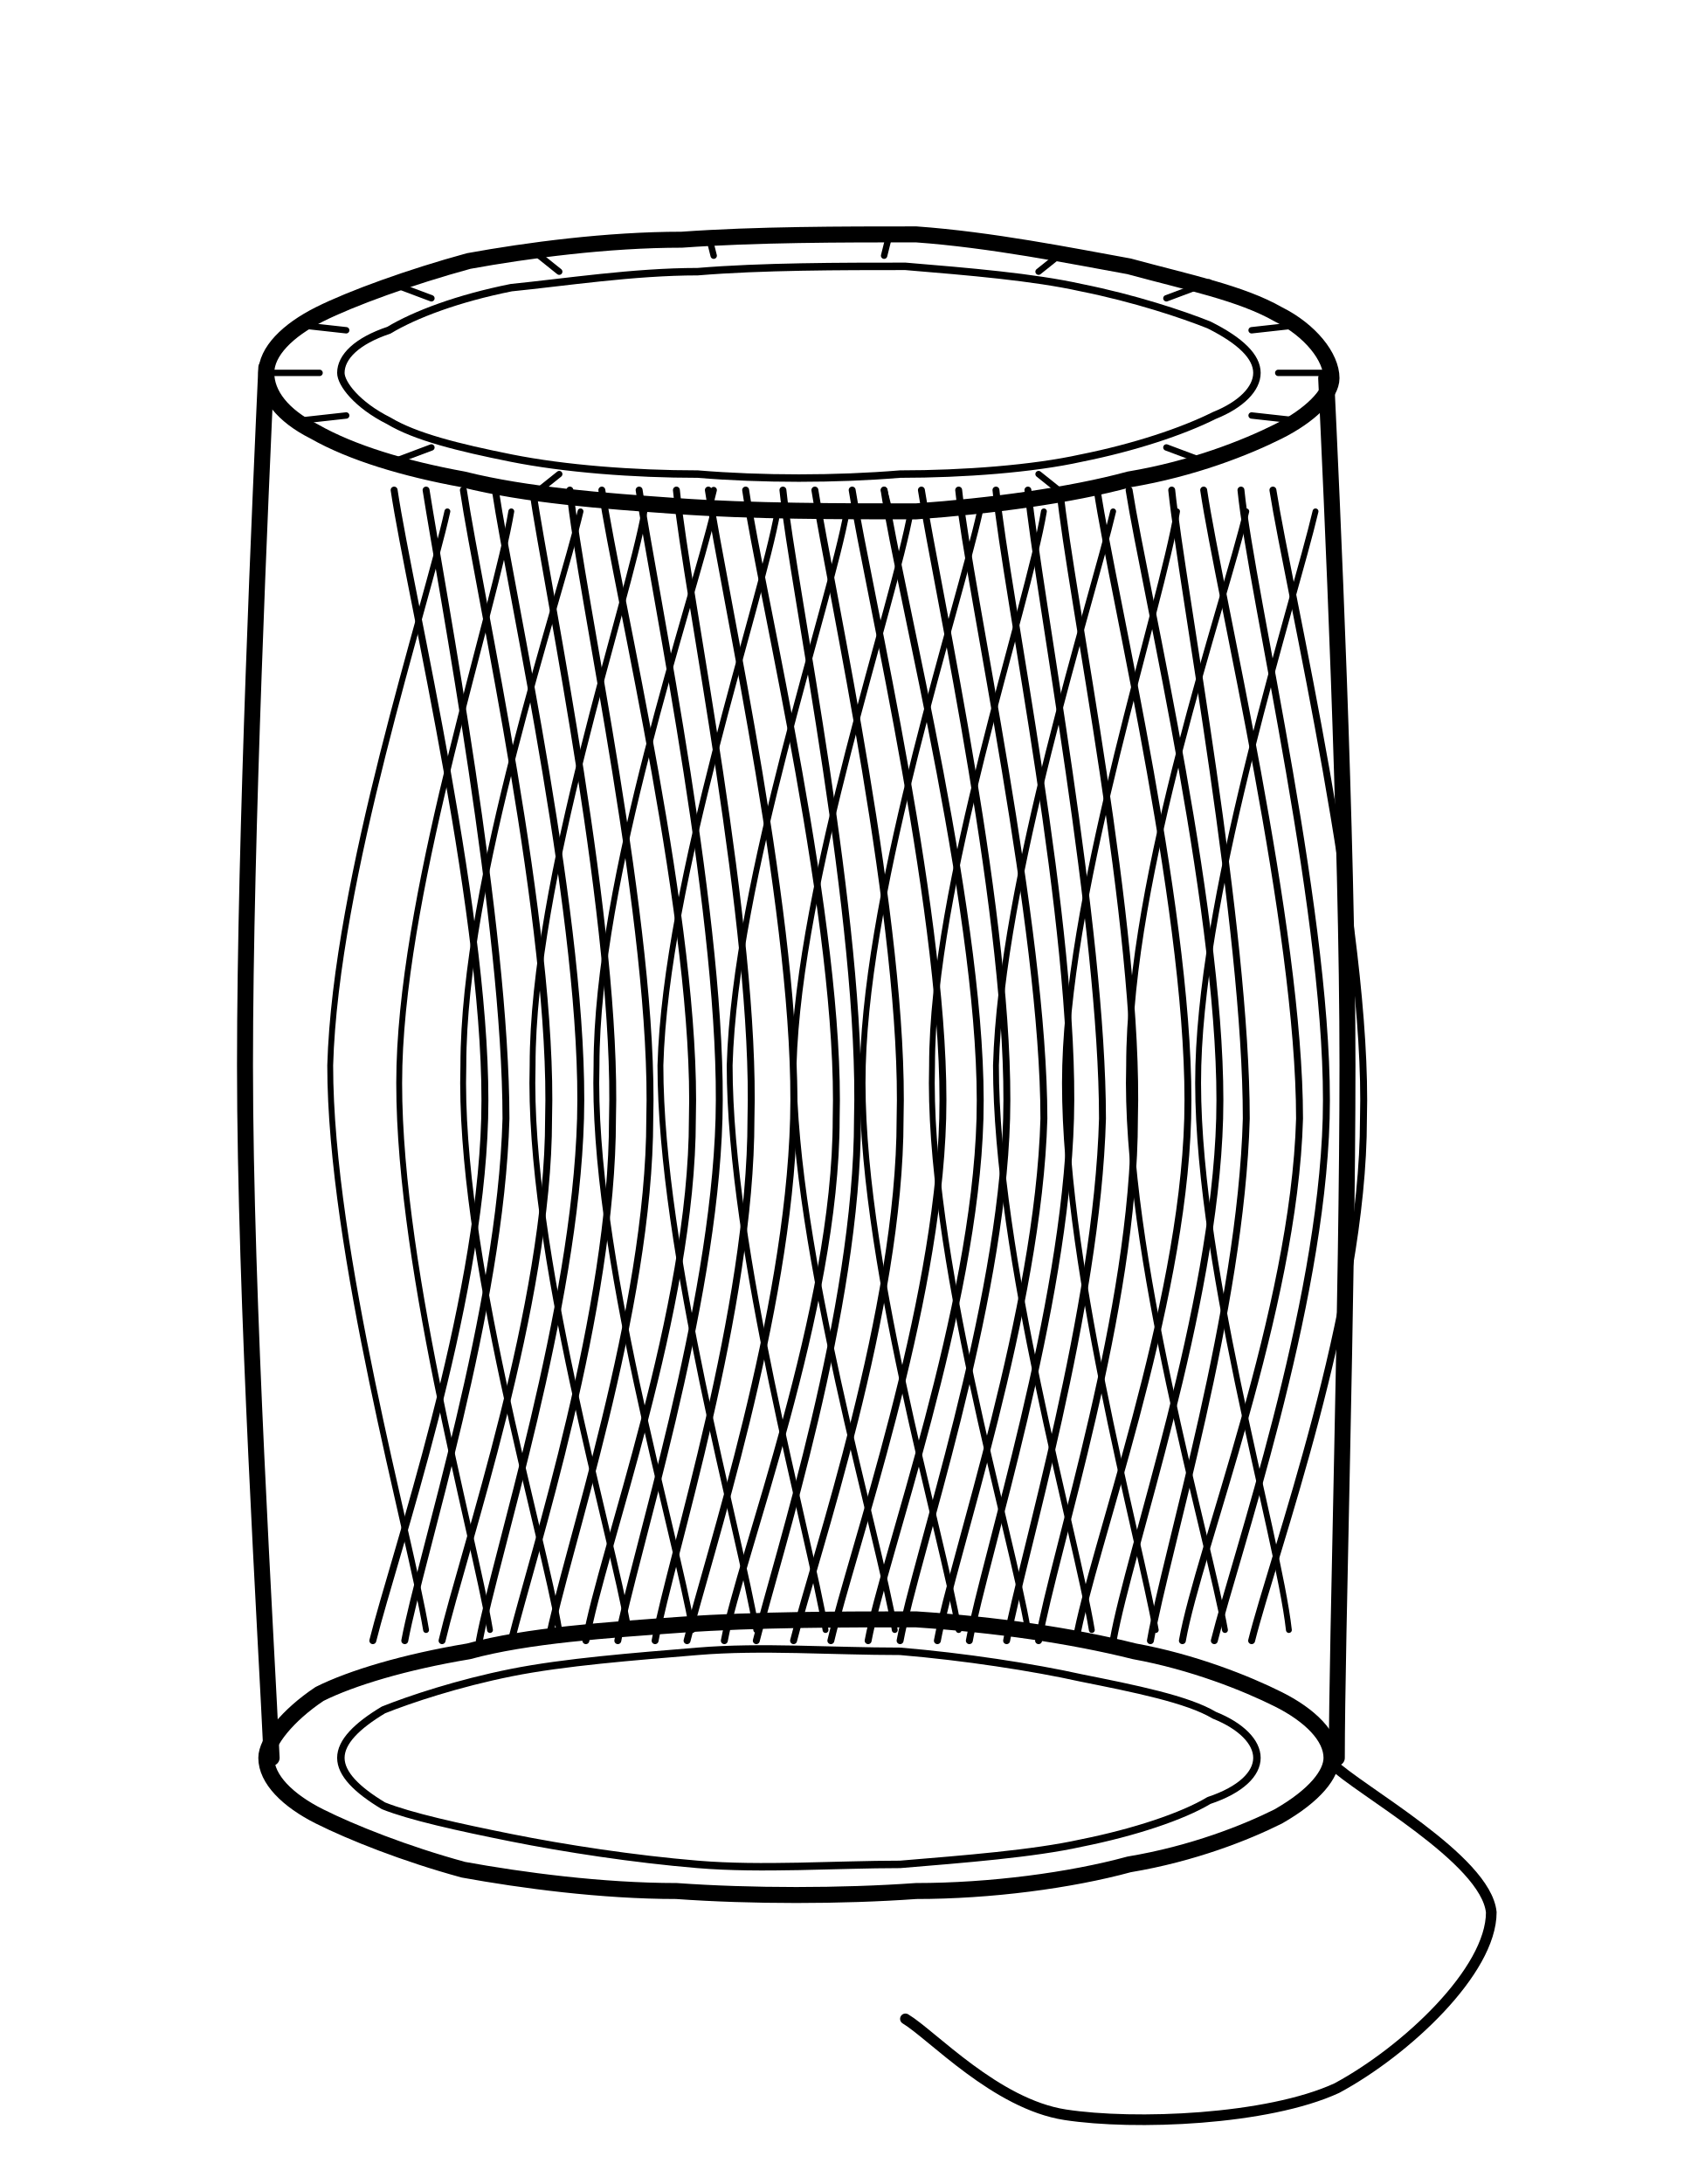
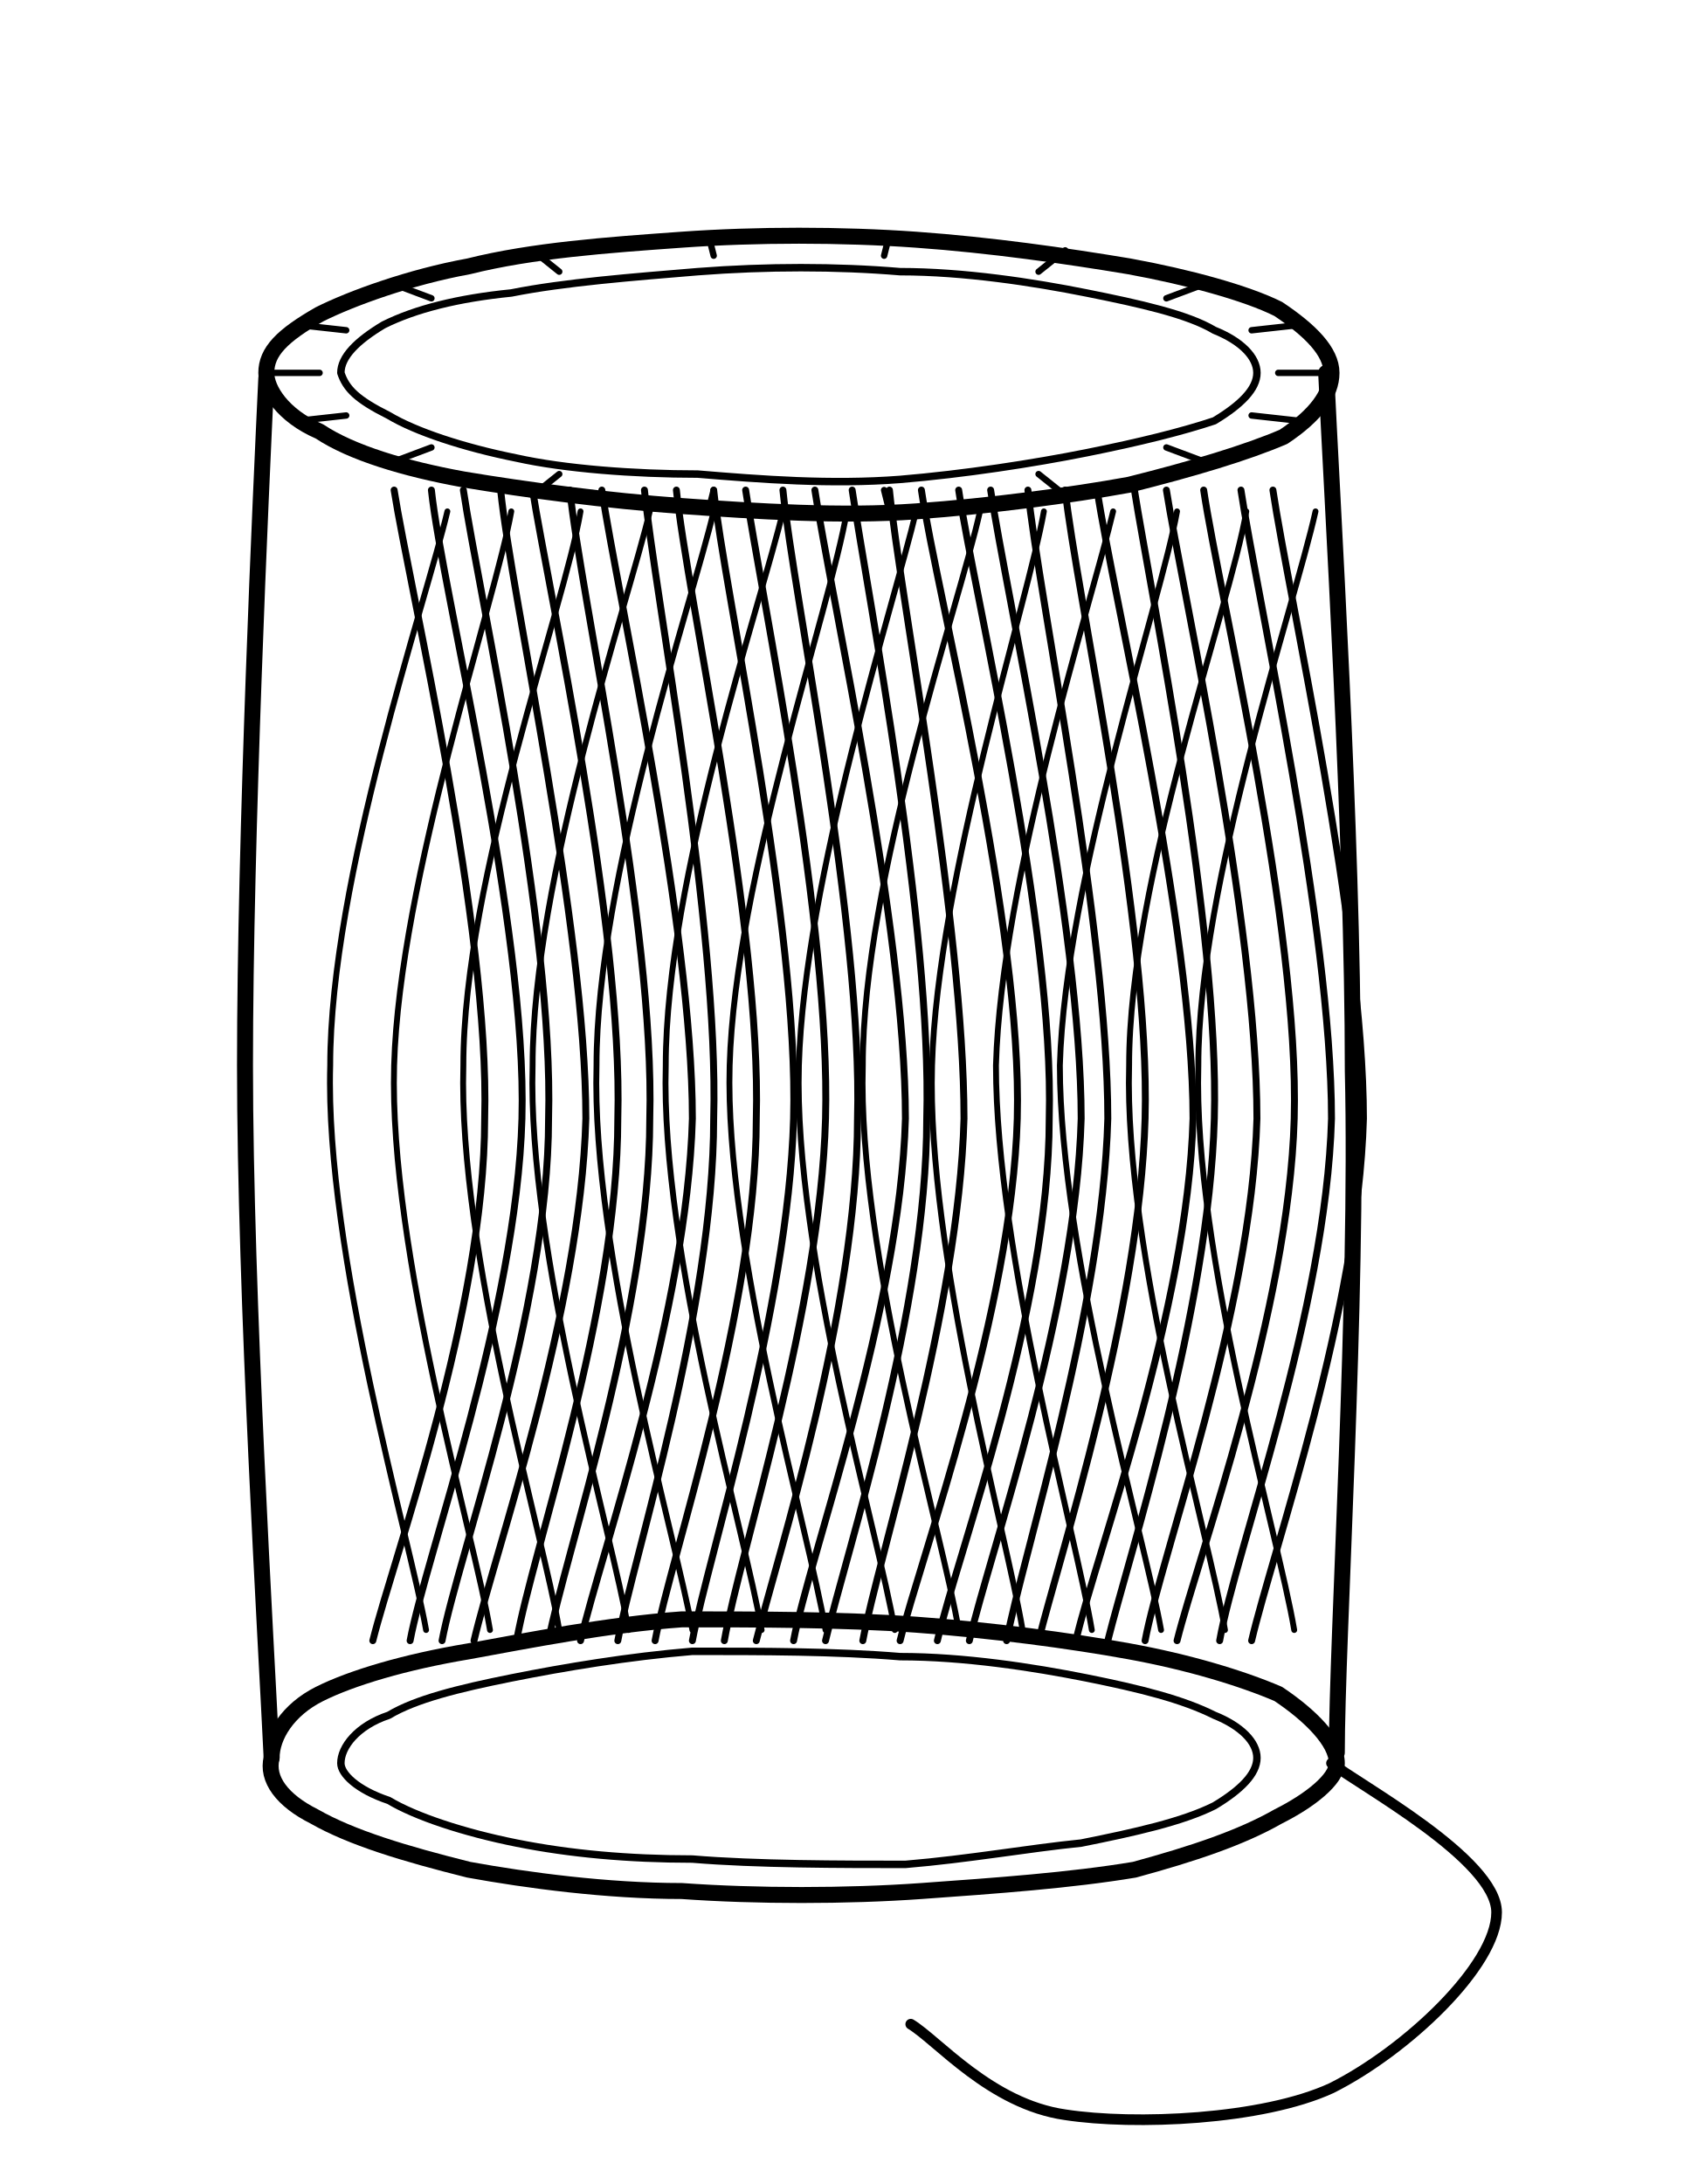
<svg xmlns="http://www.w3.org/2000/svg" viewBox="0 0 320 410" fill="none" stroke="currentColor" stroke-linecap="round" stroke-linejoin="round" aria-hidden="true" focusable="false">
-   <path d="M250 71C250 74 246 78 240 81C234 84 224 88 212 90C201 93 186 95 172 96C158 96 141 96 127 95C113 94 99 93 87 90C76 88 66 85 59 81C53 78 50 74 50 70C50 66 54 62 60 59C66 56 77 52 88 49C99 47 114 45 128 45C142 44 158 44 172 44C186 45 201 48 212 50C223 53 233 55 240 59C246 62 250 67 250 71Z" stroke-width="3" />
-   <path d="M236 70C236 73 233 76 228 78C222 81 213 84 203 86C194 88 181 89 169 89C157 90 143 90 131 89C119 89 106 88 96 86C86 84 78 82 73 79C67 76 64 72 64 70C64 67 67 64 73 62C78 59 86 56 96 54C106 53 119 51 131 51C143 50 158 50 170 50C182 51 194 52 203 54C213 56 222 59 227 61C233 64 236 67 236 70Z" stroke-width="1.4" />
-   <path d="M250 330C250 333 247 337 240 341C234 344 224 348 212 350C201 353 186 355 172 355C158 356 141 356 127 355C113 355 98 353 87 351C76 348 66 344 60 341C54 338 50 334 50 330C50 327 54 322 60 318C66 315 76 312 88 310C99 307 114 306 128 305C142 304 158 304 172 304C187 305 201 307 213 310C224 312 234 316 240 319C246 322 250 326 250 330Z" stroke-width="3" />
-   <path d="M236 330C236 333 233 336 227 338C222 341 213 344 203 346C194 348 181 349 169 350C157 350 143 351 131 350C119 349 106 347 96 345C86 343 77 341 72 339C67 336 64 333 64 330C64 327 67 324 72 321C77 319 86 316 96 314C106 312 119 311 131 310C143 309 156 310 169 310C181 311 194 313 203 315C213 317 223 319 228 322C233 324 236 327 236 330Z" stroke-width="1.4" />
-   <path d="M50 69C49 91 46 157 46 200C46 244 50 308 51 330" stroke-width="3" />
-   <path d="M249 71C250 92 253 157 253 200C253 243 251 308 251 330" stroke-width="3" />
-   <path d="M74 92C77 112 92 174 91 210C90 246 74 292 70 308" stroke-width="1.3" />
-   <path d="M80 92C83 111 95 174 95 210C94 246 79 292 76 308" stroke-width="1.3" />
-   <path d="M87 92C90 112 104 174 103 210C103 245 87 291 83 308" stroke-width="1.3" />
-   <path d="M93 92C96 112 110 174 109 210C108 246 93 292 90 308" stroke-width="1.3" />
-   <path d="M100 92C103 112 116 174 115 210C115 246 100 292 96 308" stroke-width="1.3" />
+   <path d="M250 70C250 74 247 78 241 82C234 85 224 88 212 91C201 93 186 95 172 96C158 97 142 96 128 95C114 94 99 92 87 90C76 88 66 85 60 81C53 78 50 73 50 70C50 66 53 63 60 59C66 56 77 52 88 50C100 47 114 46 128 45C142 44 158 44 172 45C186 46 200 48 212 50C223 52 234 55 240 58C246 62 250 66 250 70Z" stroke-width="3" />
+   <path d="M236 70C236 73 233 76 228 79C222 81 214 83 204 85C194 87 181 89 169 90C156 91 143 90 131 89C119 89 106 88 97 86C87 84 78 81 73 78C67 75 65 73 64 70C64 67 67 64 72 61C78 58 86 56 96 55C106 53 119 52 131 51C144 50 157 50 169 51C181 51 194 53 204 55C214 57 223 59 228 62C233 64 236 67 236 70Z" stroke-width="1.4" />
+   <path d="M251 331C251 334 246 338 240 341C233 345 224 348 213 351C201 353 187 354 173 355C159 356 142 356 128 355C114 355 99 353 88 351C76 348 66 345 59 341C53 338 50 334 51 330C51 326 54 321 60 318C66 315 76 312 88 310C99 308 114 305 128 304C142 304 158 304 172 305C186 306 201 308 212 310C223 312 233 315 240 318C246 322 251 327 251 331Z" stroke-width="3" />
+   <path d="M236 330C236 333 233 336 228 339C222 342 213 344 203 346C193 347 182 349 170 350C158 350 142 350 130 349C118 349 107 348 97 346C87 344 78 341 73 338C67 336 64 333 64 331C64 328 67 324 73 322C78 319 86 317 96 315C106 313 118 311 130 310C143 310 157 310 169 311C181 311 194 313 204 315C214 317 222 319 228 322C233 324 236 327 236 330Z" stroke-width="1.4" />
+   <path d="M50 71C49 92 46 157 46 200C46 243 50 309 51 330" stroke-width="3" />
+   <path d="M249 70C250 92 254 157 254 201C255 244 251 308 251 329" stroke-width="3" />
+   <path d="M74 92C77 111 92 174 91 210C91 246 74 292 70 308" stroke-width="1.3" />
+   <path d="M81 92C83 111 99 174 98 210C97 246 80 292 77 308" stroke-width="1.3" />
+   <path d="M87 92C90 112 104 174 103 210C103 246 86 292 83 308" stroke-width="1.3" />
+   <path d="M94 92C96 112 110 174 110 210C109 246 93 291 89 308" stroke-width="1.3" />
+   <path d="M100 92C103 111 117 174 116 210C116 246 100 291 97 308" stroke-width="1.3" />
  <path d="M107 92C109 112 123 174 122 210C122 246 106 292 103 308" stroke-width="1.3" />
-   <path d="M113 92C116 112 131 174 130 210C130 246 113 291 110 308" stroke-width="1.3" />
-   <path d="M120 92C123 112 136 174 135 210C134 246 119 292 116 308" stroke-width="1.3" />
-   <path d="M127 92C129 112 142 174 141 210C141 246 126 292 123 308" stroke-width="1.3" />
-   <path d="M133 92C136 112 150 174 149 210C148 247 133 292 129 308" stroke-width="1.3" />
-   <path d="M140 92C143 112 158 174 157 210C157 246 139 292 136 308" stroke-width="1.3" />
-   <path d="M147 92C149 111 162 173 161 210C161 246 146 292 142 308" stroke-width="1.3" />
-   <path d="M153 92C156 111 170 174 169 210C169 246 153 292 149 308" stroke-width="1.3" />
-   <path d="M160 92C163 111 178 174 177 210C176 246 160 291 156 308" stroke-width="1.3" />
-   <path d="M166 92C169 112 185 174 184 210C183 246 166 292 163 308" stroke-width="1.3" />
-   <path d="M173 92C176 111 190 174 189 210C188 246 172 292 169 308" stroke-width="1.3" />
-   <path d="M180 92C182 111 196 174 196 210C195 246 179 292 176 308" stroke-width="1.3" />
-   <path d="M187 92C189 112 202 174 201 210C200 246 185 292 182 308" stroke-width="1.3" />
-   <path d="M193 92C195 112 207 174 207 210C206 246 192 292 189 308" stroke-width="1.3" />
-   <path d="M199 92C201 112 214 174 213 210C213 246 198 291 195 308" stroke-width="1.3" />
-   <path d="M206 92C209 112 224 174 223 210C222 246 205 291 202 308" stroke-width="1.3" />
-   <path d="M212 92C215 111 230 174 229 210C228 246 212 291 209 308" stroke-width="1.3" />
-   <path d="M220 92C222 111 234 174 234 210C233 246 219 291 216 308" stroke-width="1.3" />
-   <path d="M226 92C229 112 244 174 244 210C243 246 225 291 222 308" stroke-width="1.3" />
-   <path d="M233 92C235 112 250 174 249 210C248 246 232 292 228 308" stroke-width="1.3" />
-   <path d="M239 92C242 111 257 174 256 210C256 246 239 292 235 308" stroke-width="1.3" />
-   <path d="M80 306C77 288 62 235 62 200C63 165 80 114 84 96" stroke-width="1.1" />
-   <path d="M92 306C89 288 74 235 75 200C76 165 93 114 96 96" stroke-width="1.1" />
-   <path d="M105 306C102 288 86 235 87 200C87 165 105 113 109 96" stroke-width="1.1" />
-   <path d="M118 306C115 288 99 235 100 200C100 165 118 113 121 96" stroke-width="1.1" />
-   <path d="M130 306C127 288 111 235 112 200C112 165 130 113 134 96" stroke-width="1.1" />
-   <path d="M142 306C139 288 124 235 124 200C125 165 143 113 146 96" stroke-width="1.1" />
-   <path d="M155 306C152 288 137 235 137 200C138 165 156 113 159 96" stroke-width="1.1" />
-   <path d="M168 306C165 288 149 235 149 200C150 165 168 113 171 96" stroke-width="1.1" />
-   <path d="M180 306C177 288 161 235 162 200C163 165 180 114 184 96" stroke-width="1.1" />
-   <path d="M193 306C190 288 174 235 175 200C175 166 193 114 196 96" stroke-width="1.1" />
-   <path d="M205 306C202 288 187 236 187 200C188 165 205 113 209 96" stroke-width="1.1" />
-   <path d="M217 306C214 289 199 235 200 200C201 165 218 114 221 96" stroke-width="1.1" />
-   <path d="M230 306C227 289 211 235 212 200C212 164 230 113 234 96" stroke-width="1.1" />
-   <path d="M242 306C240 288 224 235 225 200C226 165 243 113 247 96" stroke-width="1.1" />
+   <path d="M113 92C116 112 130 174 130 210C129 246 113 291 109 308" stroke-width="1.3" />
+   <path d="M121 92C123 112 135 174 134 210C134 246 119 292 116 308" stroke-width="1.3" />
+   <path d="M127 92C129 112 143 174 142 210C142 246 126 292 123 308" stroke-width="1.3" />
+   <path d="M134 92C136 111 150 174 149 210C148 246 133 292 130 308" stroke-width="1.3" />
+   <path d="M140 92C143 112 156 174 155 210C154 246 139 291 136 308" stroke-width="1.3" />
+   <path d="M147 92C149 112 162 174 161 210C161 246 146 292 142 308" stroke-width="1.3" />
+   <path d="M153 92C156 112 170 174 170 210C169 246 152 292 149 308" stroke-width="1.3" />
+   <path d="M160 92C163 112 175 174 174 210C174 246 159 291 155 308" stroke-width="1.3" />
+   <path d="M167 92C169 112 181 174 181 210C180 246 165 292 162 308" stroke-width="1.3" />
+   <path d="M173 92C176 112 192 174 191 210C190 246 173 292 169 308" stroke-width="1.3" />
+   <path d="M180 92C183 112 198 174 197 210C197 246 180 291 176 308" stroke-width="1.3" />
+   <path d="M186 92C189 112 203 174 203 210C202 246 186 291 182 308" stroke-width="1.3" />
+   <path d="M193 92C195 112 208 174 208 210C207 246 192 292 189 308" stroke-width="1.3" />
+   <path d="M200 92C202 111 216 174 215 210C214 246 199 292 195 308" stroke-width="1.3" />
+   <path d="M206 92C209 112 224 174 224 210C223 246 206 291 202 308" stroke-width="1.3" />
+   <path d="M213 92C216 111 229 174 228 210C227 246 212 292 208 308" stroke-width="1.3" />
+   <path d="M219 92C222 111 236 173 236 210C235 246 218 292 215 308" stroke-width="1.3" />
+   <path d="M226 92C229 112 244 174 243 210C242 246 225 292 221 308" stroke-width="1.3" />
+   <path d="M233 92C236 112 250 174 250 210C249 246 232 291 229 308" stroke-width="1.3" />
+   <path d="M239 92C242 112 256 174 256 210C255 246 239 291 235 308" stroke-width="1.3" />
+   <path d="M80 306C77 289 61 235 62 200C62 165 80 113 84 96" stroke-width="1.1" />
+   <path d="M92 306C89 288 73 235 74 200C75 165 93 113 96 96" stroke-width="1.1" />
+   <path d="M105 306C102 288 86 235 87 200C87 165 106 114 109 96" stroke-width="1.1" />
+   <path d="M118 306C115 288 99 235 100 200C100 165 118 113 122 96" stroke-width="1.1" />
+   <path d="M130 306C127 289 111 235 112 200C112 165 130 113 134 96" stroke-width="1.1" />
+   <path d="M143 306C140 288 124 235 125 200C125 165 143 113 147 96" stroke-width="1.1" />
+   <path d="M155 306C152 288 136 234 137 200C138 165 156 114 159 96" stroke-width="1.1" />
+   <path d="M168 306C165 288 149 235 150 200C151 165 168 113 172 96" stroke-width="1.1" />
+   <path d="M180 306C177 288 161 235 162 200C162 165 180 114 184 96" stroke-width="1.1" />
+   <path d="M192 306C189 288 174 235 175 200C176 165 193 113 196 96" stroke-width="1.1" />
+   <path d="M205 306C202 288 187 235 187 200C188 165 205 113 209 96" stroke-width="1.1" />
+   <path d="M218 306C215 289 199 235 199 200C200 165 218 113 221 96" stroke-width="1.1" />
+   <path d="M230 306C227 288 211 235 212 200C212 165 231 114 234 96" stroke-width="1.1" />
+   <path d="M243 306C240 288 224 235 225 200C225 166 243 114 247 96" stroke-width="1.1" />
  <line x1="240" y1="70" x2="250" y2="70" stroke-width="1.2" />
  <line x1="235" y1="78" x2="244" y2="79" stroke-width="1.2" />
  <line x1="219" y1="84" x2="227" y2="87" stroke-width="1.2" />
  <line x1="195" y1="89" x2="200" y2="93" stroke-width="1.2" />
  <line x1="166" y1="92" x2="167" y2="96" stroke-width="1.2" />
  <line x1="134" y1="92" x2="133" y2="96" stroke-width="1.2" />
  <line x1="105" y1="89" x2="100" y2="93" stroke-width="1.2" />
  <line x1="81" y1="84" x2="73" y2="87" stroke-width="1.2" />
  <line x1="65" y1="78" x2="56" y2="79" stroke-width="1.2" />
  <line x1="60" y1="70" x2="50" y2="70" stroke-width="1.2" />
  <line x1="65" y1="62" x2="56" y2="61" stroke-width="1.2" />
  <line x1="81" y1="56" x2="73" y2="53" stroke-width="1.2" />
  <line x1="105" y1="51" x2="100" y2="47" stroke-width="1.2" />
  <line x1="134" y1="48" x2="133" y2="44" stroke-width="1.2" />
  <line x1="166" y1="48" x2="167" y2="44" stroke-width="1.2" />
  <line x1="195" y1="51" x2="200" y2="47" stroke-width="1.2" />
  <line x1="219" y1="56" x2="227" y2="53" stroke-width="1.2" />
  <line x1="235" y1="62" x2="244" y2="61" stroke-width="1.2" />
-   <path d="M250 331C255 336 279 349 280 359C280 370 264 385 251 392C238 398 213 399 200 397C187 395 175 382 170 379" stroke-width="2" />
+   <path d="M250 331C255 335 281 349 281 359C281 369 264 385 250 392C237 398 213 399 200 397C186 395 176 383 171 380" stroke-width="2" />
</svg>
